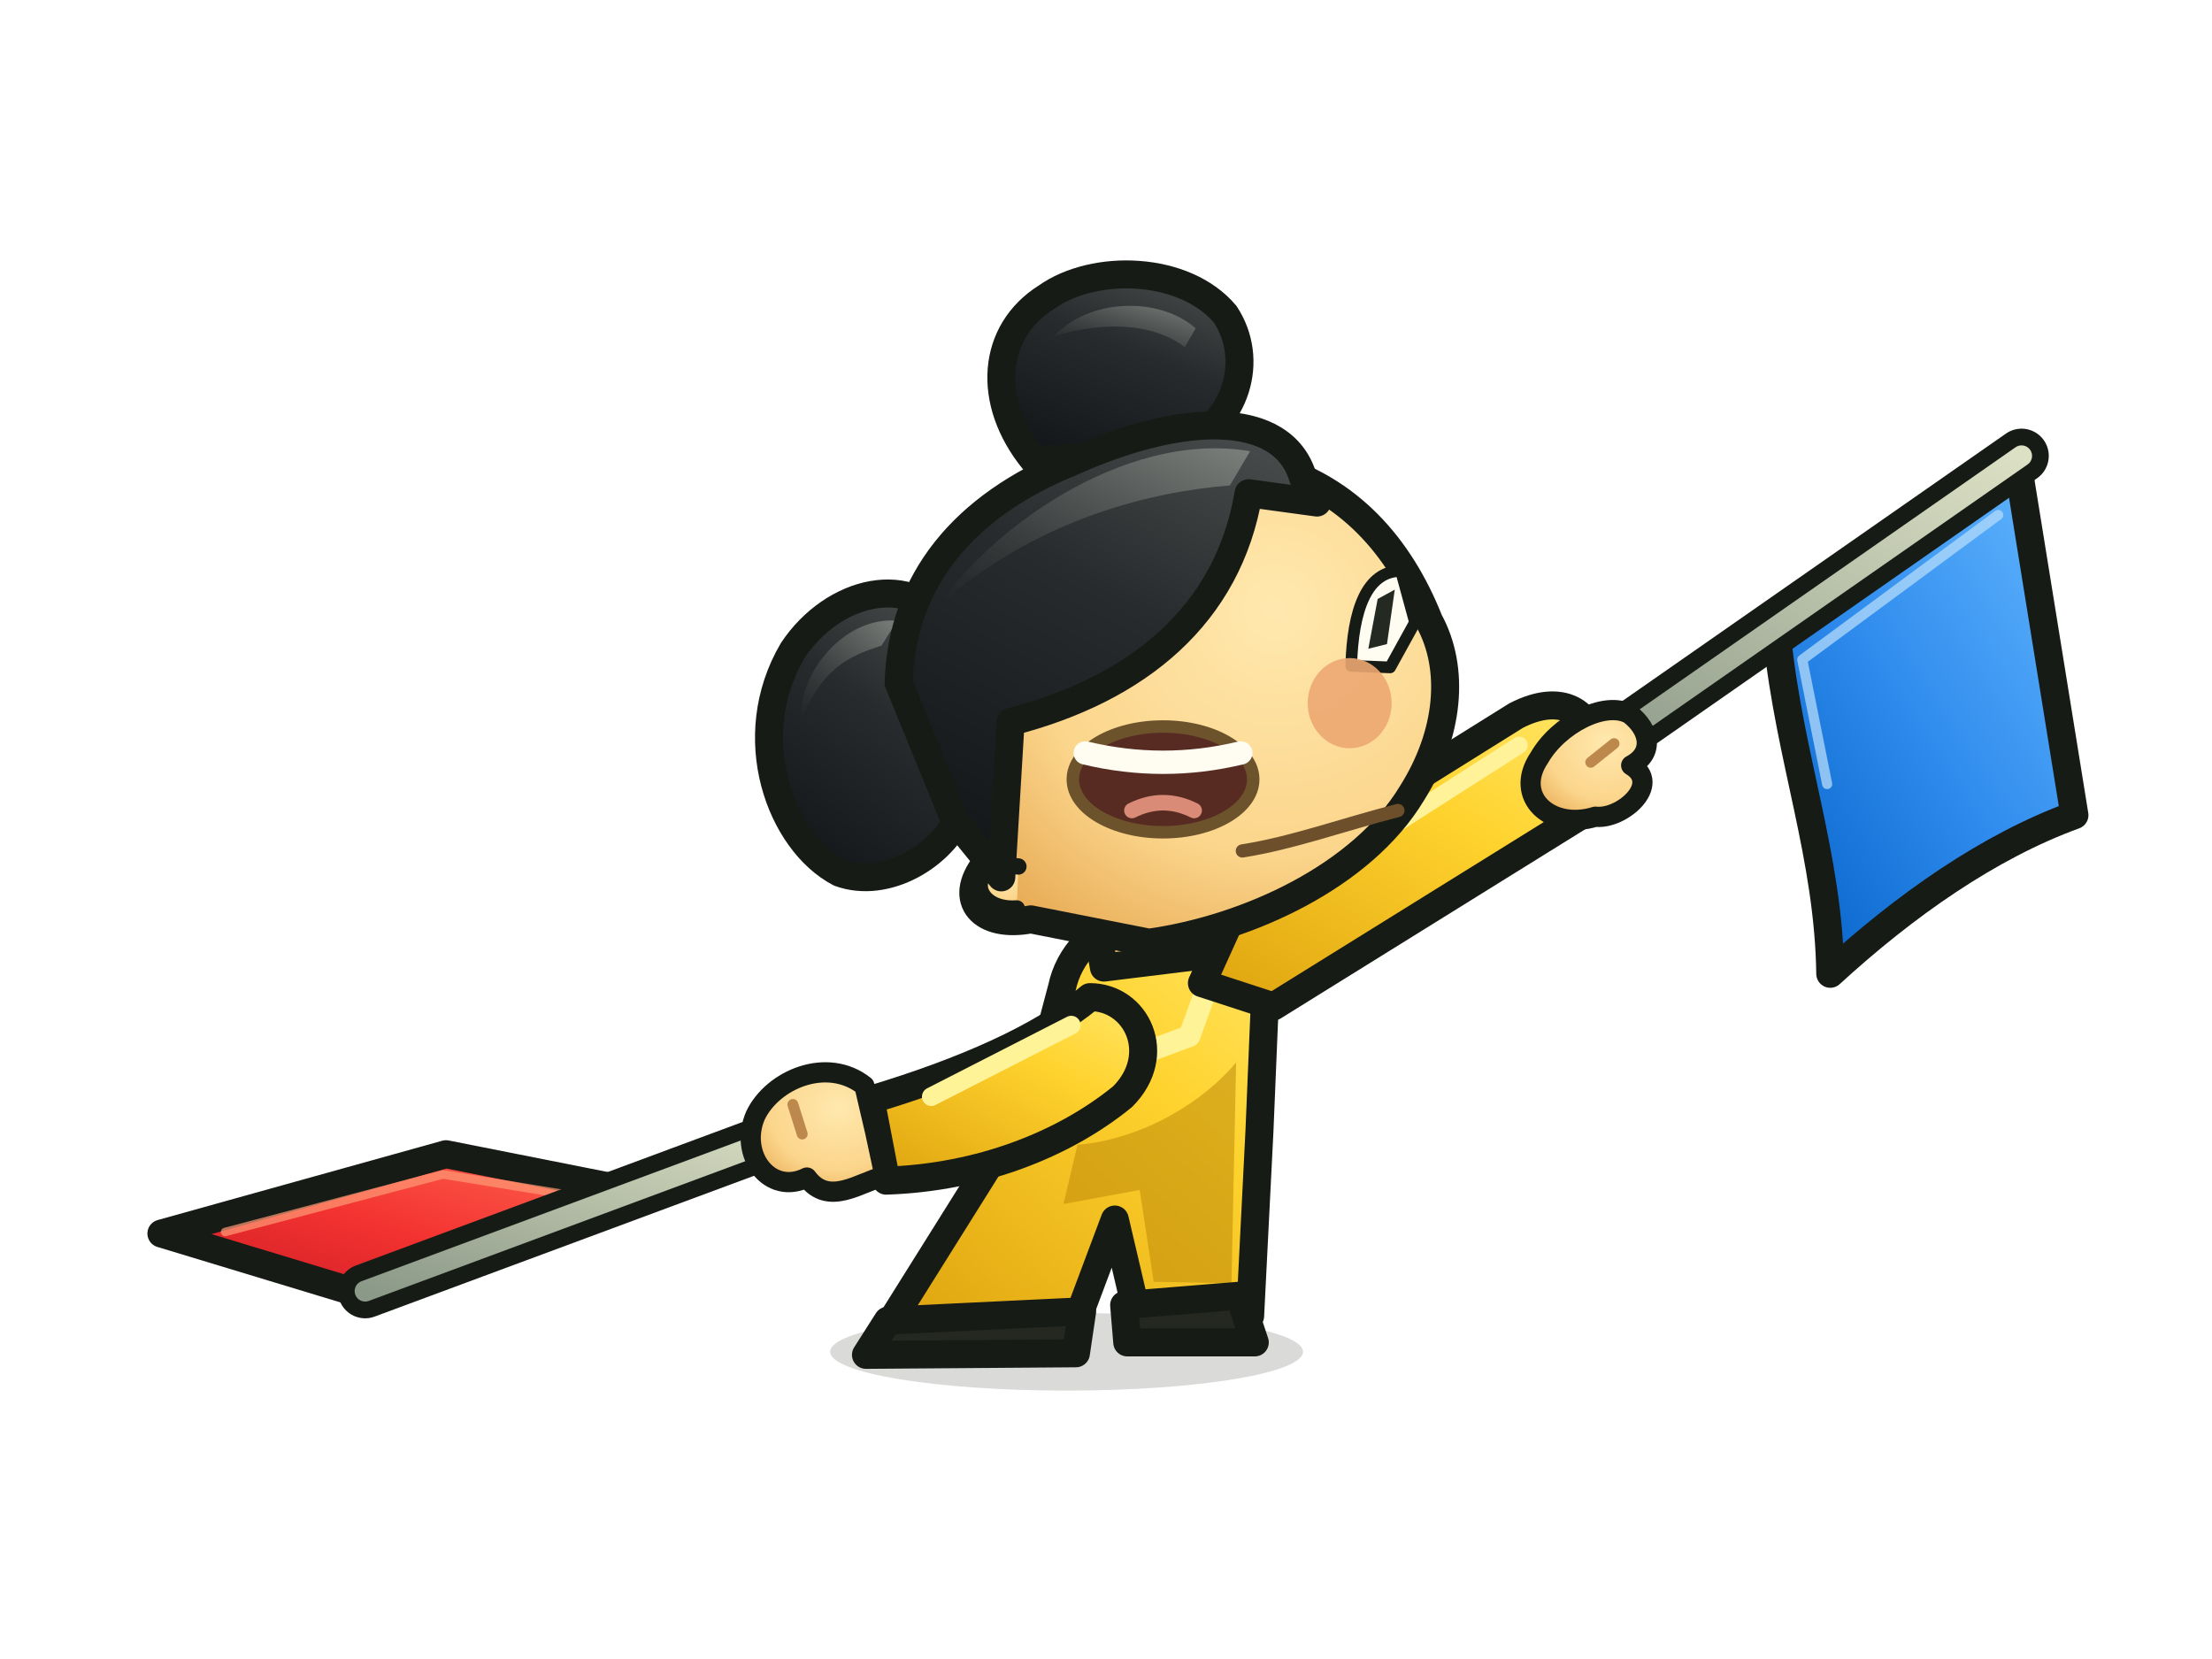
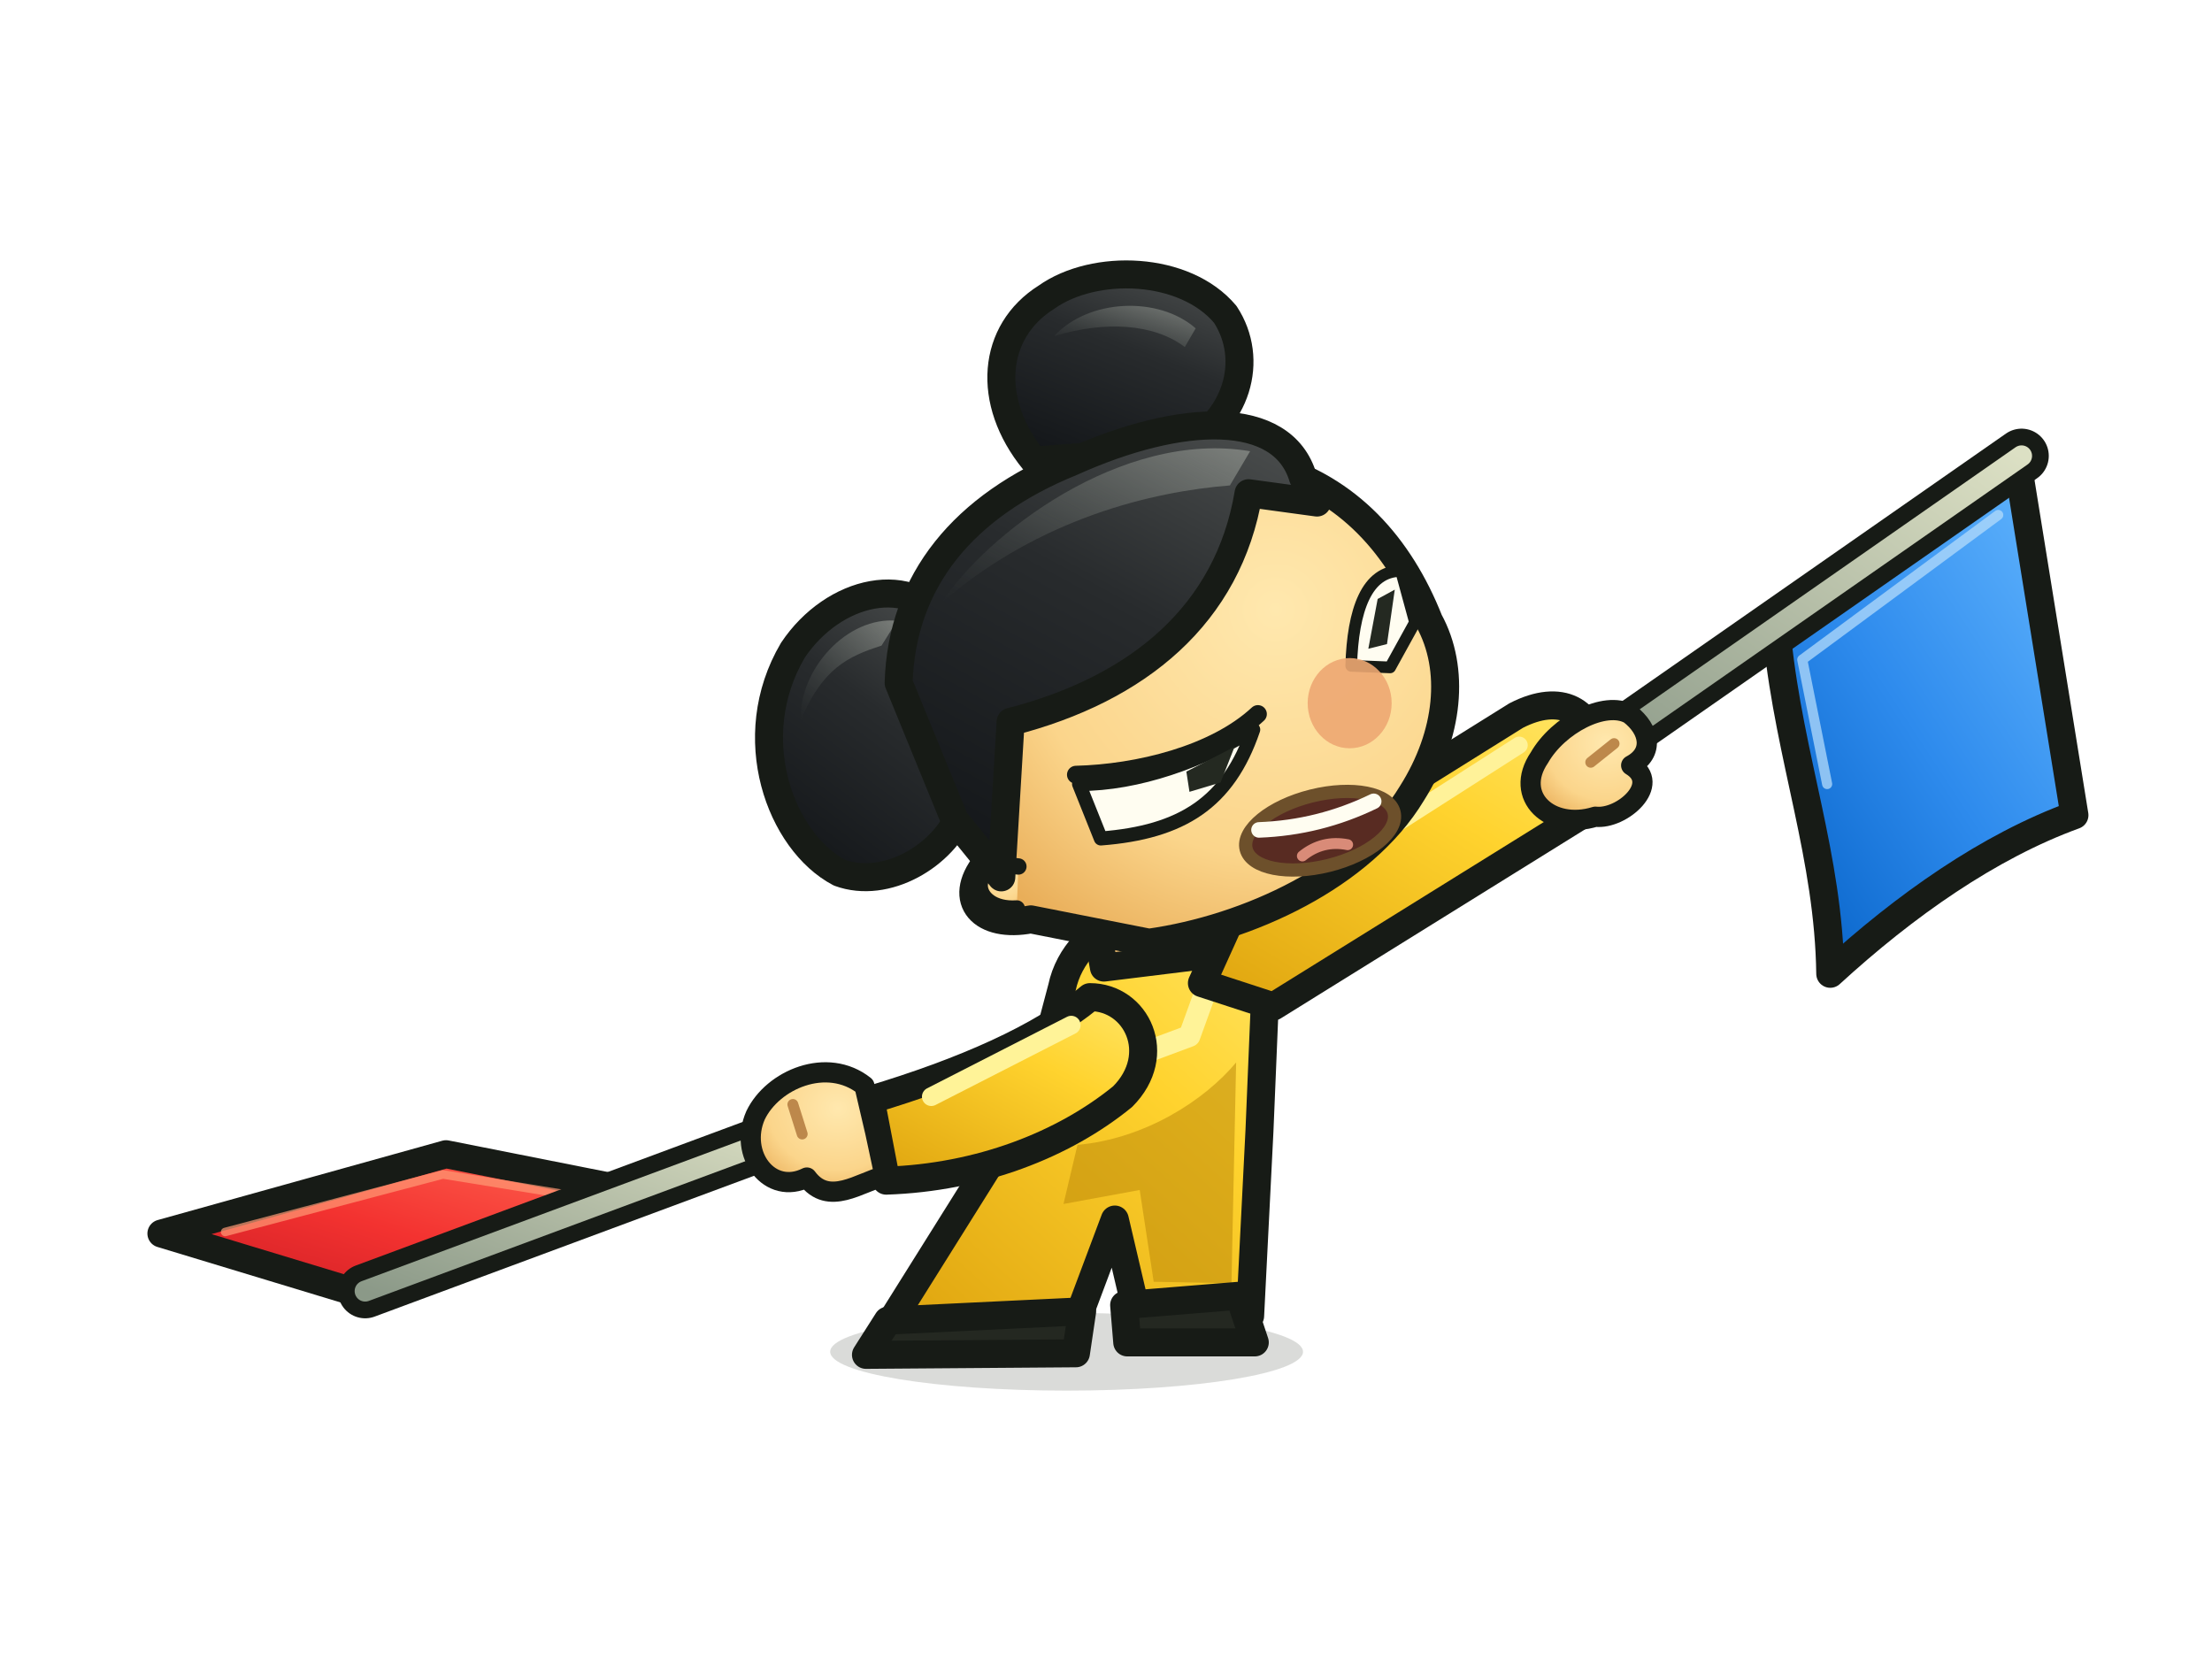
<svg xmlns="http://www.w3.org/2000/svg" viewBox="0 0 320 240" width="320" height="240" role="img">
  <defs>
    <linearGradient id="ref-hair" x1=".2" y1="0" x2=".7" y2="1">
      <stop stop-color="#484b4b" />
      <stop offset=".42" stop-color="#282b2d" />
      <stop offset="1" stop-color="#14171a" />
    </linearGradient>
    <linearGradient id="ref-hair-light" x1="0" y1="0" x2="1" y2="1">
      <stop stop-color="#898d88" stop-opacity=".8" />
      <stop offset="1" stop-color="#555b58" stop-opacity="0" />
    </linearGradient>
    <radialGradient id="ref-skin" cx=".35" cy=".3" r=".8">
      <stop stop-color="#ffe8ae" />
      <stop offset=".65" stop-color="#fbd58b" />
      <stop offset="1" stop-color="#e9ae59" />
    </radialGradient>
    <linearGradient id="ref-gold" x1="0" y1="0" x2=".8" y2="1">
      <stop stop-color="#ffe668" />
      <stop offset=".4" stop-color="#ffd32e" />
      <stop offset="1" stop-color="#e2a912" />
    </linearGradient>
    <linearGradient id="ref-gold-shadow" x1="0" y1="0" x2="1" y2="1">
      <stop stop-color="#e8b019" />
      <stop offset="1" stop-color="#b78008" />
    </linearGradient>
    <linearGradient id="ref-blue" x1="0" y1="0" x2=".9" y2="1">
      <stop stop-color="#67b9ff" />
      <stop offset=".55" stop-color="#2e8bed" />
      <stop offset="1" stop-color="#0763c8" />
    </linearGradient>
    <linearGradient id="ref-red" x1="0" y1="0" x2="1" y2="1">
      <stop stop-color="#ff6551" />
      <stop offset=".52" stop-color="#f33230" />
      <stop offset="1" stop-color="#c91b24" />
    </linearGradient>
    <linearGradient id="ref-pole" x1="0" y1="0" x2="1" y2="1">
      <stop stop-color="#dce0c4" />
      <stop offset="1" stop-color="#8b9988" />
    </linearGradient>
  </defs>
  <g transform="translate(320 0) scale(-1 1)" id="referee-blue">
    <g id="referee-blue-top">
      <g transform="translate(-26 -29) scale(2.25)" stroke="#171b16" stroke-width="1.8" stroke-linecap="round" stroke-linejoin="round">
        <ellipse cx="85.2" cy="99.8" rx="15.2" ry="2.5" fill="#151a10" fill-opacity=".16" stroke="none" />
        <path d="M113.5 89.4 125.1 87.1 143.4 92.2 130.2 96.2Z" fill="url(#ref-red)" />
        <path d="M117.3 89.7 125.3 88.4 139.3 92.1" fill="none" stroke="#ff9b76" stroke-width=".55" stroke-opacity=".7" />
        <path d="M101.2 85.1 130.3 95.9" fill="none" stroke-width="3.5" />
        <path d="M101.2 85.1 130.3 95.9" fill="none" stroke="url(#ref-pole)" stroke-width="1.35" />
        <path d="M75.3 70.9C79.1 70.3 84.6 72.1 85.5 76.4L87.3 83.2 96.7 98.2 84.8 98.5 82.1 91.3 80.6 97.7 73.4 97.5 72.8 85.6 72.4 76Z" fill="url(#ref-gold)" />
        <path d="M74.3 81.2C76.3 83.6 80.1 86.1 84.5 86.5L85.4 90.3 80.5 89.4 79.6 95.3 74.6 95.4Z" fill="#bd8b0a" fill-opacity=".55" stroke="none" />
        <path d="M75.2 73.7 77.3 79.5 82.4 81.4" fill="none" stroke="#fff398" stroke-width="1.4" />
        <path d="M74.1 96.2 81.5 96.8 81.3 99.2 73.1 99.2Z" fill="#242821" />
        <path d="M84.2 97.2 96.7 97.8 98.1 100 84.6 99.9Z" fill="#242821" />
        <path d="M76.6 68.5 76.3 74.3 82.8 75.1 83.9 68.9Z" fill="url(#ref-skin)" />
        <path d="M73.6 69.7 56.3 58.9C53.4 57.4 51.4 58.6 51.2 61.2L52.1 65.3 71.9 77.6 76.5 76.1Z" fill="url(#ref-gold)" />
        <path d="M56.1 60.8 70.8 70.2" fill="none" stroke="#fff299" stroke-width="1.1" />
        <path d="M24 43 39.5 54C38.7 61.7 36.2 68 36.1 75.5 31.3 71.1 25.9 67.3 20.4 65.3Z" fill="url(#ref-blue)" />
        <path d="M25.3 46 37.9 55.3 36.3 63.3" fill="none" stroke="#b3dafa" stroke-width=".65" stroke-opacity=".75" />
        <path d="M23.8 42.2 52.2 62" fill="none" stroke-width="3.5" />
        <path d="M23.8 42.2 52.2 62" fill="none" stroke="url(#ref-pole)" stroke-width="1.35" />
        <path d="M49 58.8C47.7 59.8 47.4 61.3 48.9 62.1 46.9 63.3 49.5 65.6 51.2 65.4 54.1 66.3 56.5 64.1 54.8 61.6 53.6 59.5 50.6 57.9 49 58.8Z" fill="url(#ref-skin)" stroke-width="1.3" />
        <path d="M50 60.7 51.5 61.9" fill="none" stroke="#bd884b" stroke-width=".7" />
        <path d="M77.9 41.8C74.2 40 73.1 36 75 33.1 77.6 30 83.4 29.8 86.5 32 90 34.2 90.4 38.7 87.3 42.5Z" fill="url(#ref-hair)" />
        <path d="M76.9 34C79.3 31.9 83.8 32.1 86 34.5 82.7 33.5 79.6 33.7 77.6 35.2Z" fill="url(#ref-hair-light)" stroke="none" />
        <path d="M92.8 53.2C95.1 49.6 100.2 50.8 102.8 54.7 106.1 60.3 103.6 67 99.8 69 96.8 70.1 93.1 67.9 92 65.1Z" fill="url(#ref-hair)" />
        <path d="M96.1 52.8C99.3 52.5 102.4 55.9 102.3 59.2 100.9 55.9 99.3 55.1 97.1 54.4Z" fill="url(#ref-hair-light)" stroke="none" />
        <path d="M72.1 42.9C67.1 44.3 63.8 48 61.9 52.8 60.2 55.9 60.6 60.1 63 63.9 66.2 69.2 73.5 72.6 79.9 73.5L87.5 72C90.6 72.6 92.3 70.8 90.4 68.4L92 56.9 85.9 45.7Z" fill="url(#ref-skin)" />
        <path d="M88.3 68.6C91.7 68.1 91.5 71.5 88.4 71.3" fill="url(#ref-skin)" stroke-width="1.05" />
        <path d="M70 43.6C71.3 39.2 77.8 39.4 84.9 42.6 91.8 45.4 95.8 50.2 96 56.8L92.4 65.6 89.4 69.3 88.8 59.3C80.6 57.2 74.8 52.4 73.5 44.6L69.1 45.2Z" fill="url(#ref-hair)" />
        <path d="M73.4 41.9C81.7 40.5 90.4 47.3 93.2 51.6 86.9 46.2 79.7 44.5 74.7 44.1Z" fill="url(#ref-hair-light)" stroke="none" />
        <path d="M63.7 49.6C65.9 49.6 66.8 52.1 66.9 55.7L64.4 55.8 62.8 52.9Z" fill="#fffdf1" stroke-width=".75" />
        <path d="M64.1 50.8 65.2 51.4 65.8 54.6 64.6 54.3Z" fill="#242921" stroke="none" />
-         <g class="speech-mouth">
-           <ellipse cx="79" cy="63" rx="5.8" ry="3.4" fill="#582b22" stroke="#6c532c" stroke-width=".8" />
-           <path d="M74 61.3Q79 62.5 84 61.3" fill="none" stroke="#fffdf1" stroke-width="1.5" />
-           <path d="M77 65q2-1 4 0" fill="none" stroke="#d98b78" stroke-width="1" />
+         <path d="M73.2 59.8C76.5 61.8 80.6 63.3 84.4 63.3L83 66.8C77.8 66.4 74.8 64.5 73.2 59.8Z" fill="#fffdf1" stroke-width=".9" />
+         <path d="M74.4 60.9 77.5 62.5 77.3 63.8 75.3 63.2Z" fill="#242921" stroke="none" />
+         <path d="M72.9 58.8C75.7 61.4 80.6 62.6 84.6 62.7" fill="none" stroke-width="1.15" />
+         <ellipse cx="67" cy="58.1" rx="2.7" ry="2.9" fill="#eda873" fill-opacity=".9" stroke="none" />
+         <g transform="rotate(14 68.9 66.3)">
+           <g class="speech-mouth">
+             <ellipse cx="68.9" cy="66.3" rx="4.9" ry="2.3" fill="#582b22" stroke="#6d502b" stroke-width=".85" />
+             <path d="M65.1 65.3q3.8 .8 7.6 0" fill="none" stroke="#fffdf1" stroke-width="1" />
+             <path d="M67.4 67.6q1.5-.7 3 0" fill="none" stroke="#d98b78" stroke-width=".7" />
+           </g>
        </g>
-         <ellipse cx="67" cy="58.1" rx="2.7" ry="2.9" fill="#eda873" fill-opacity=".9" stroke="none" />
-         <path d="M63.9 65C67.4 65.9 70.7 67.1 73.9 67.6" fill="none" stroke="#6d502b" stroke-width=".85" />
        <path d="M83.7 77C86.8 79.6 91.8 81.8 97.8 83.6L96.8 88.8C90.8 88.6 85.4 86.5 81.6 83.4 78.9 80.7 80.7 77 83.7 77Z" fill="url(#ref-gold)" />
        <path d="M84.9 78.8 93.9 83.4" fill="none" stroke="#fff398" stroke-width="1.2" />
        <path d="M98.2 82.7C100.6 80.8 104.1 82.3 105.2 84.6 106.3 87.1 104.3 89.8 101.9 88.6 100.5 90.5 98.5 88.9 96.9 88.5L97.5 85.7Z" fill="url(#ref-skin)" stroke-width="1.3" />
        <path d="M102.8 83.9 102.2 85.8" fill="none" stroke="#bd884b" stroke-width=".7" />
      </g>
    </g>
  </g>
  <style>@keyframes referee-speech{0%,100%{transform:scaleY(.12)}20%{transform:scaleY(1)}45%{transform:scaleY(.25)}70%{transform:scaleY(.85)}}.speech-mouth{transform-box:fill-box;transform-origin:50% 35%;animation:referee-speech 240ms ease-in-out infinite}@media(prefers-reduced-motion:reduce){.speech-mouth{animation:none}}</style>
</svg>
